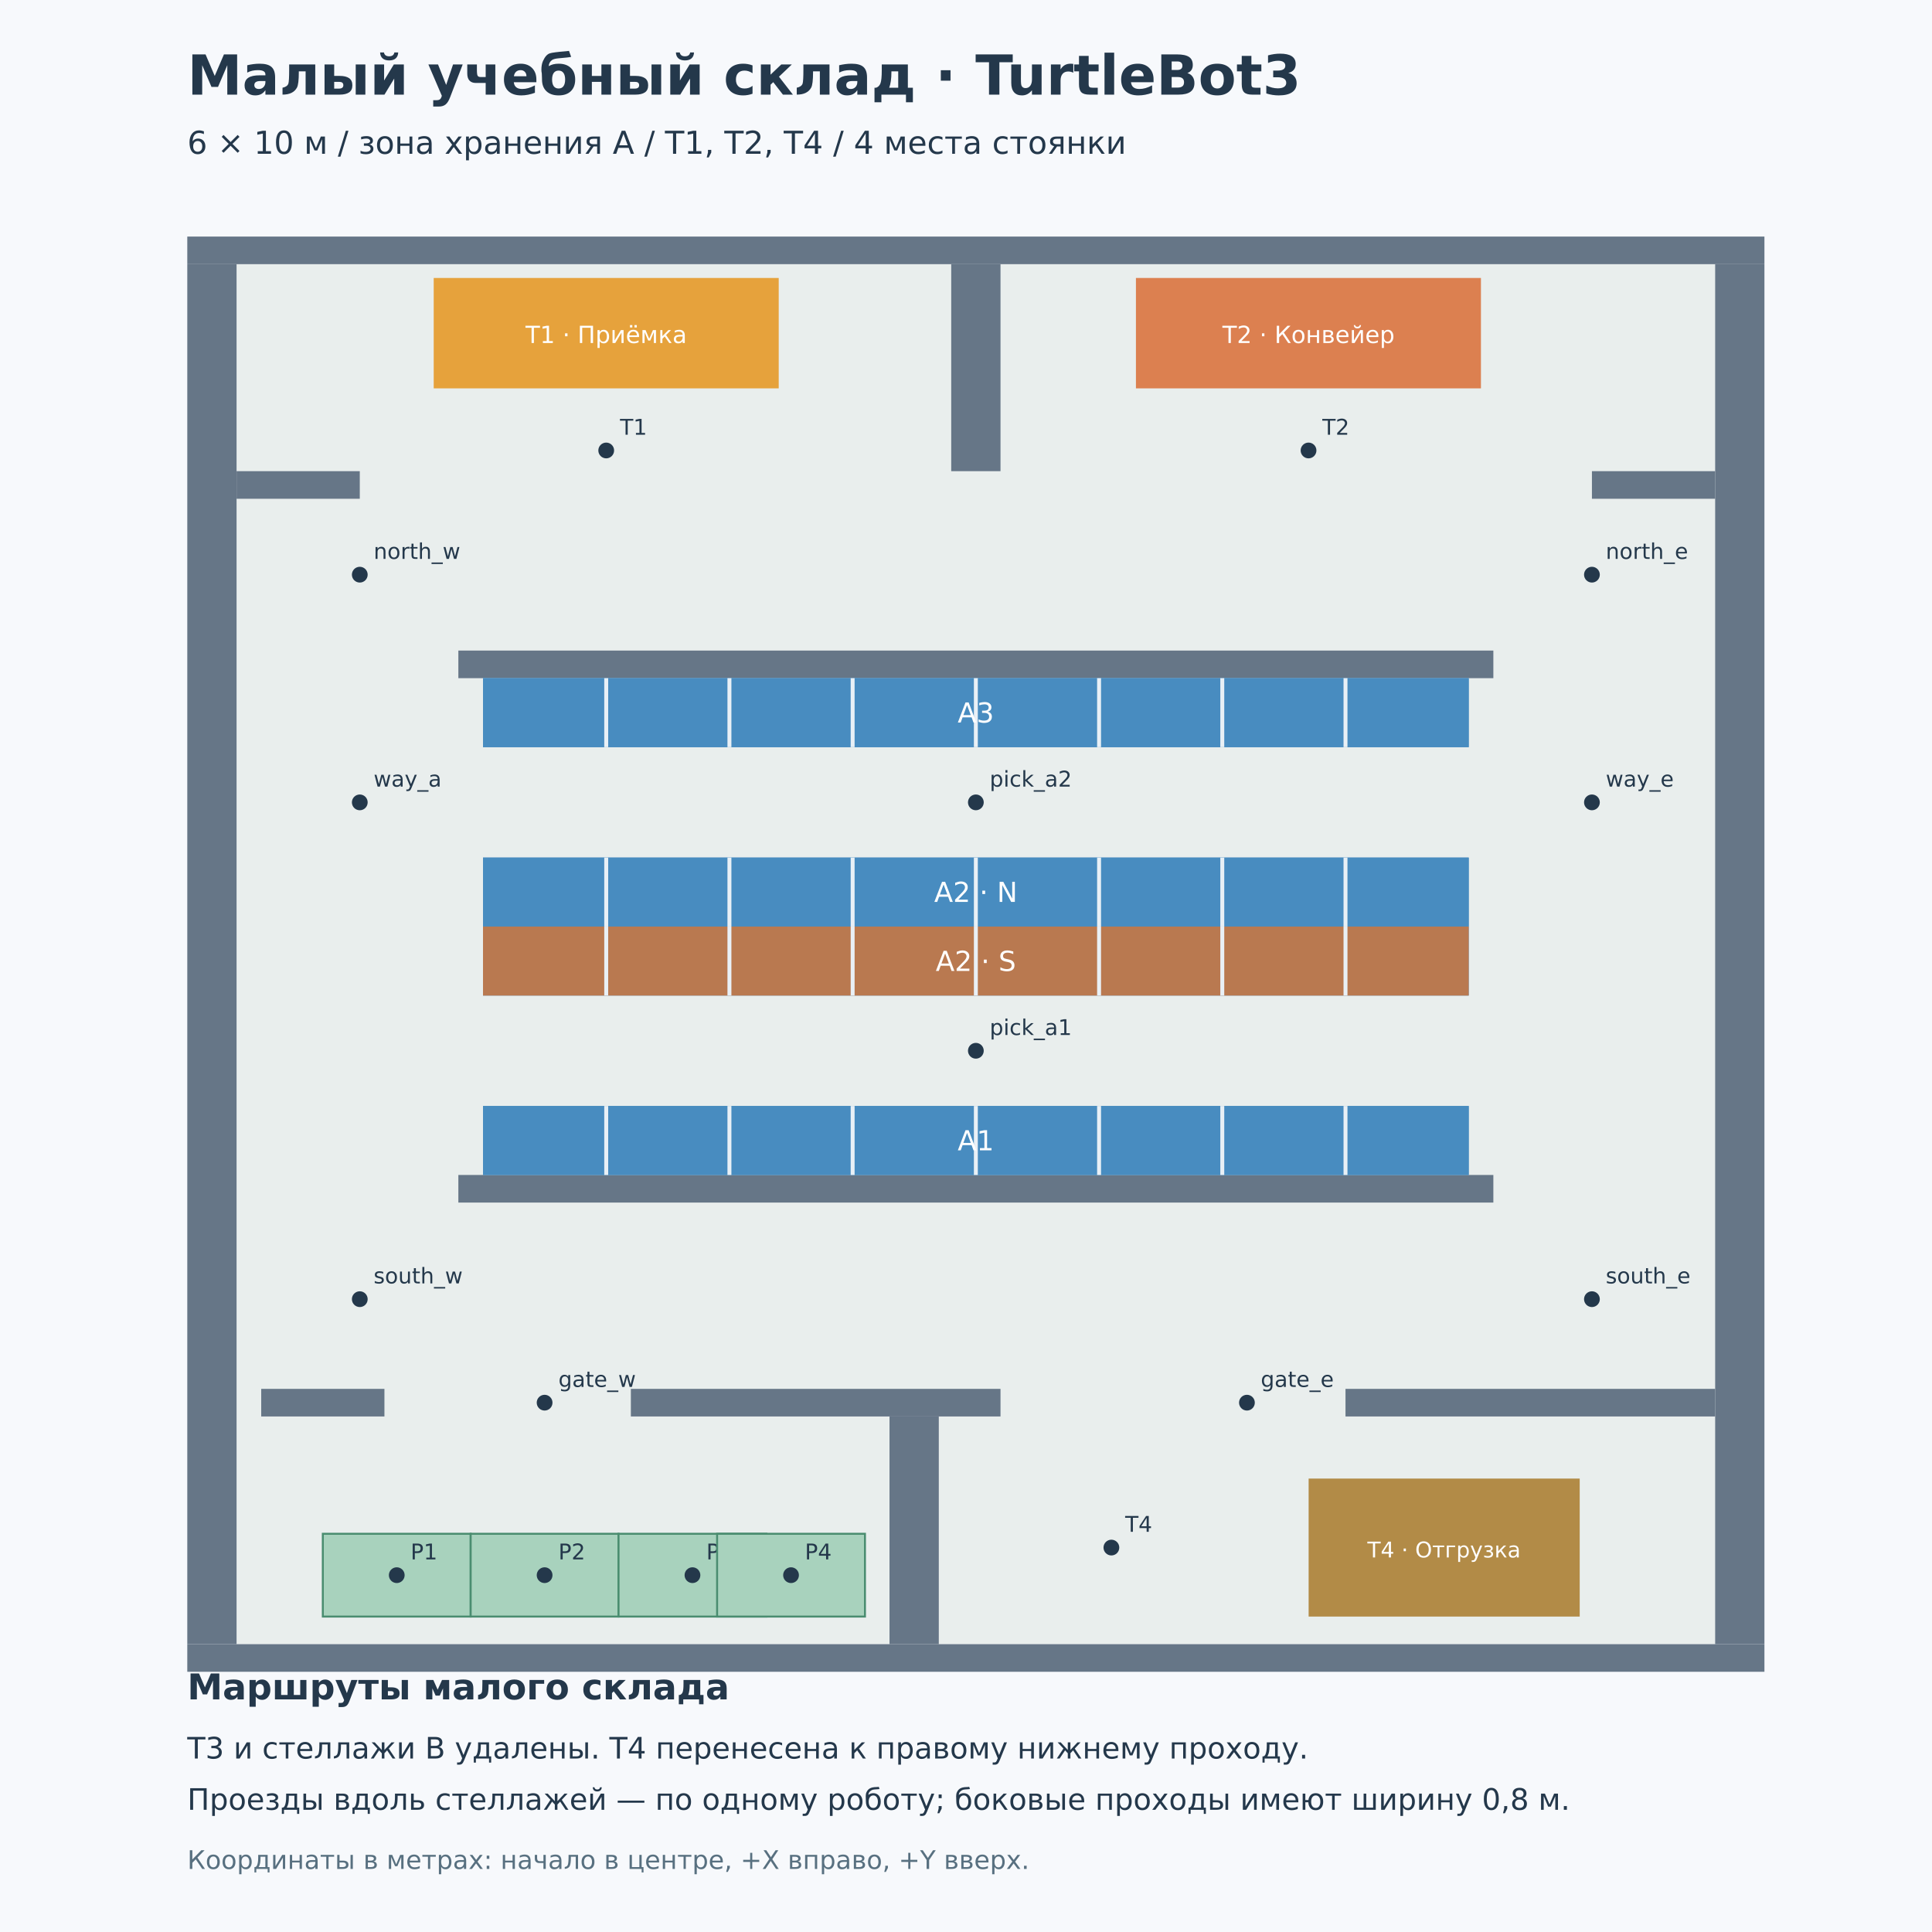
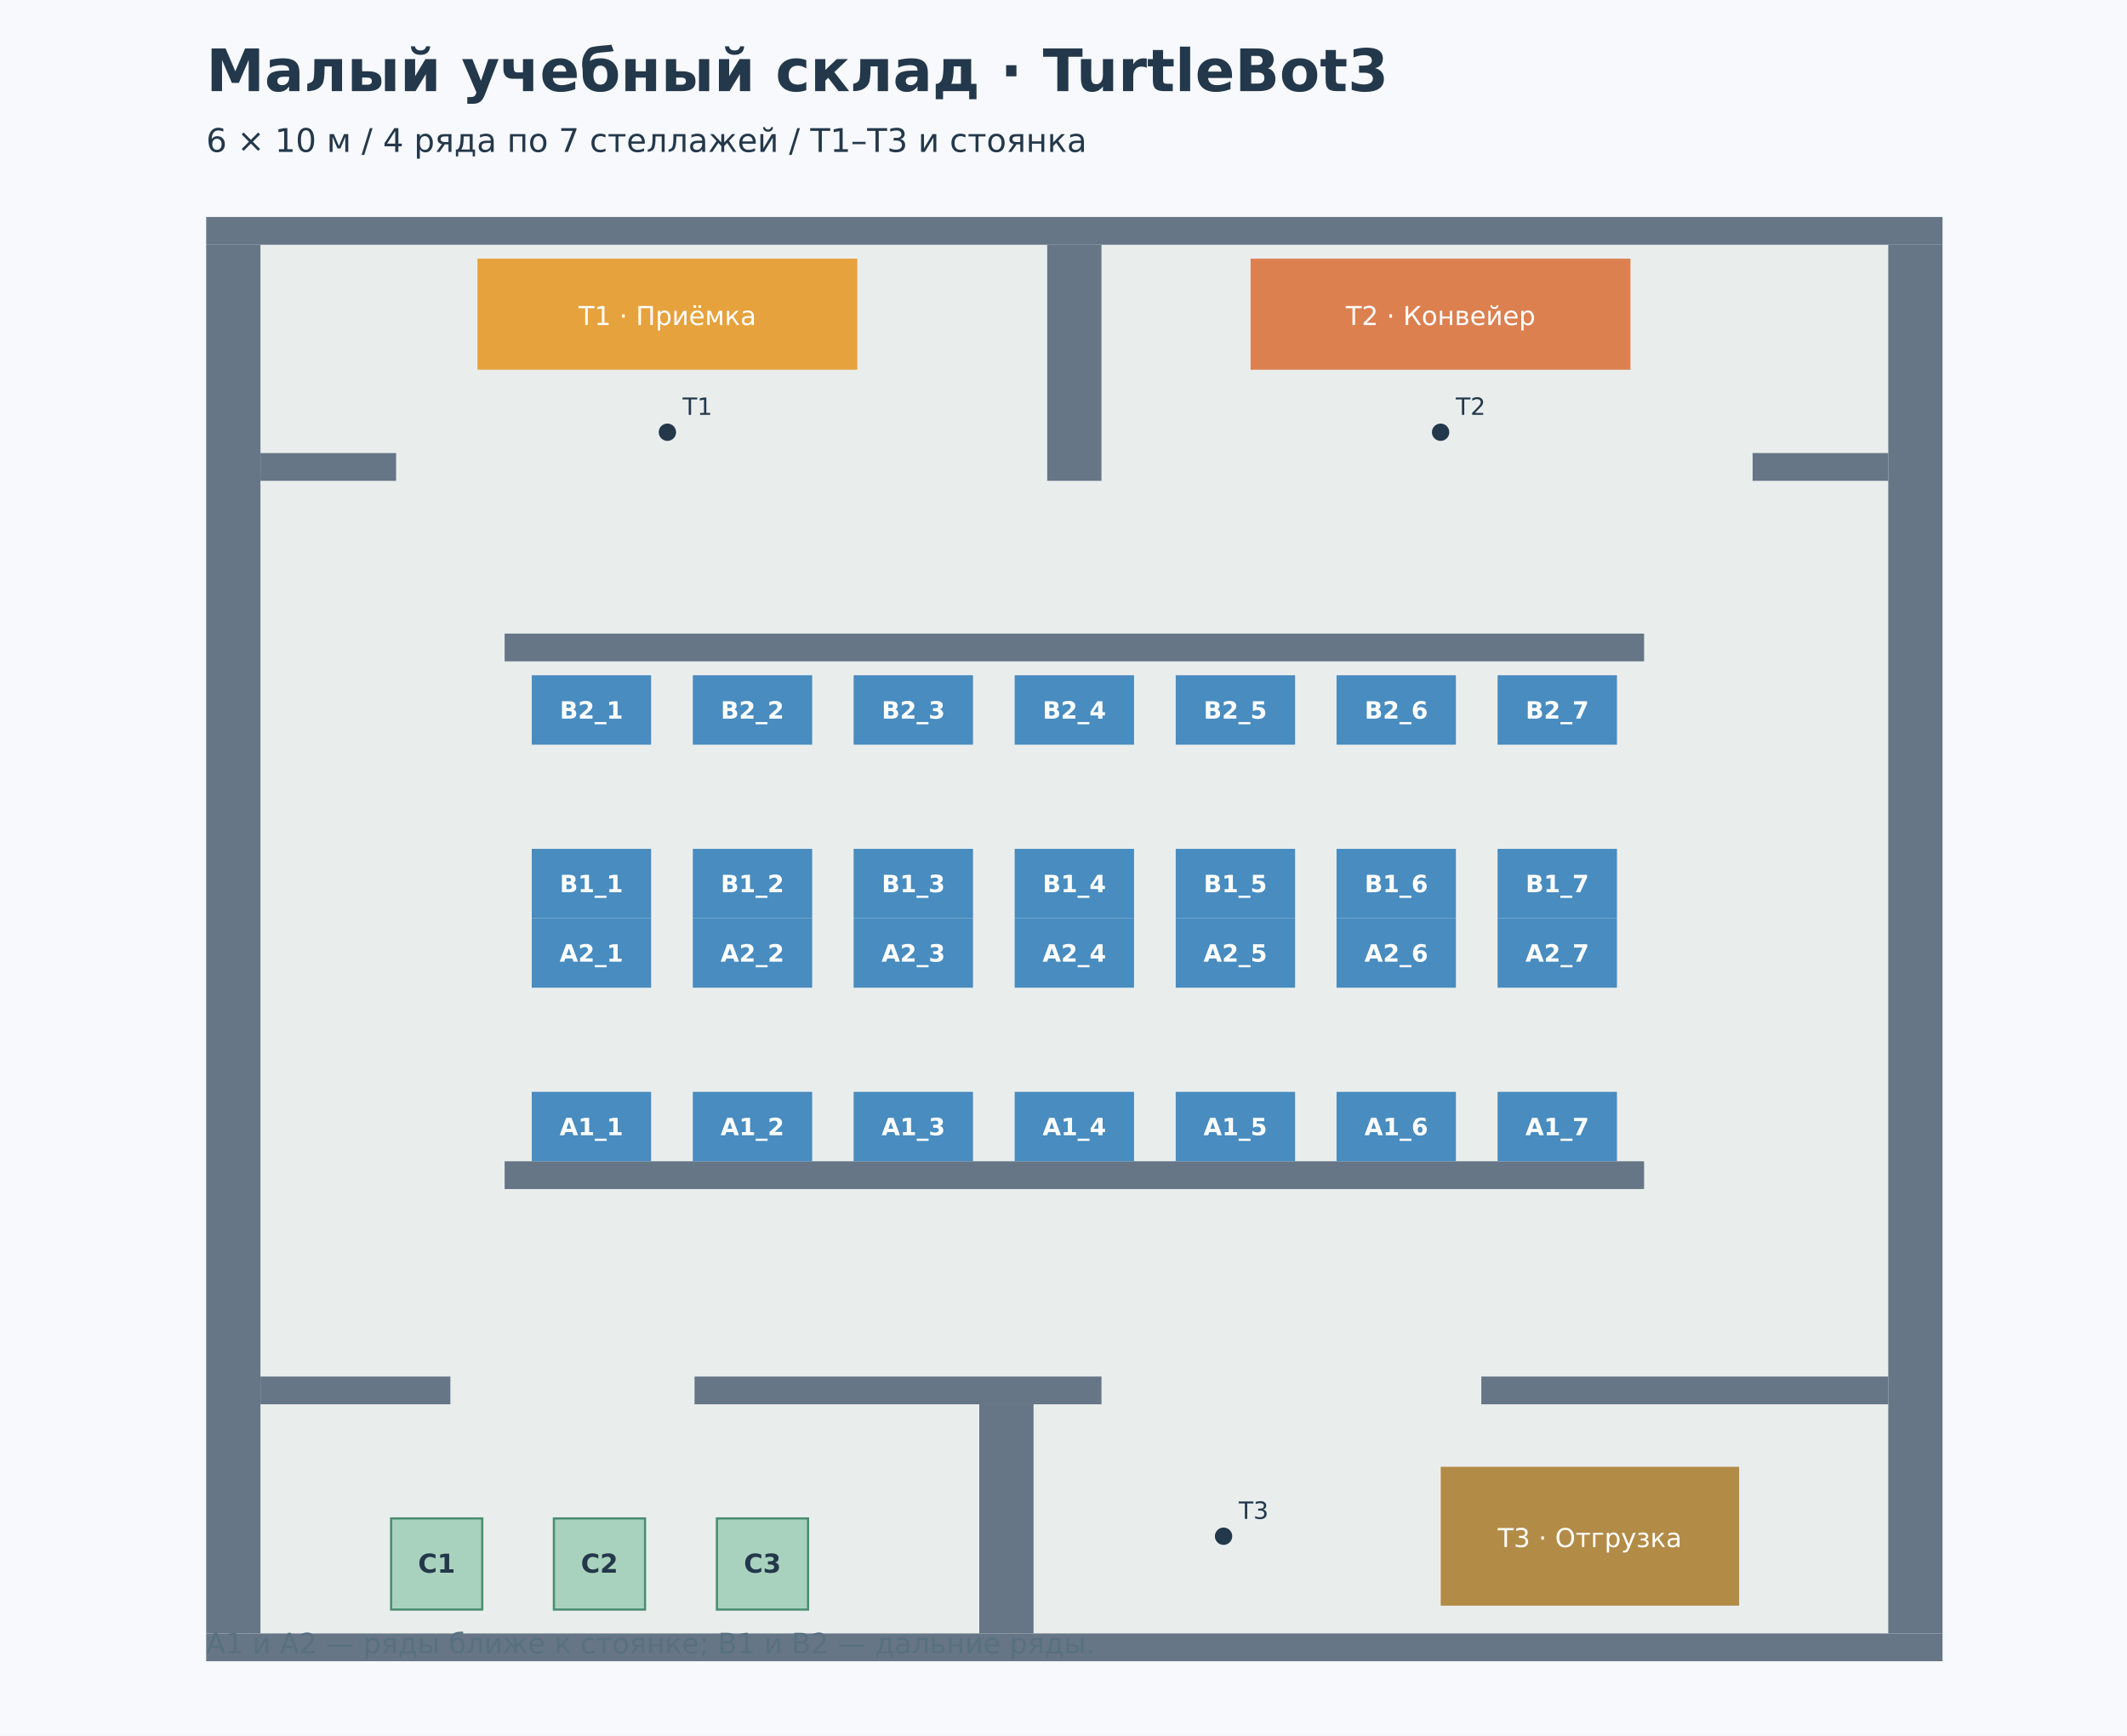
- <svg xmlns="http://www.w3.org/2000/svg" width="980" height="980" viewBox="0 0 980 980">
-   <rect width="980" height="980" fill="#f7f9fc" />
+ <svg xmlns="http://www.w3.org/2000/svg" width="980" height="800" viewBox="0 0 980 800">
+   <rect width="980" height="800" fill="#f7f9fc" />
  <g font-family="DejaVu Sans, sans-serif" fill="#24384b">
-     <text x="95" y="48" font-size="28" font-weight="bold">Малый учебный склад · TurtleBot3</text>
-     <text x="95" y="78" font-size="16">6 × 10 м  /  зона хранения A  /  T1, T2, T4  /  4 места стоянки</text>
-     <rect x="120" y="134.0" width="750" height="700" fill="#e9eeed" />
-     <rect x="95.0" y="120.0" width="800.0" height="14.0" fill="#667687" />
-     <rect x="95.0" y="834.0" width="800.0" height="14.0" fill="#667687" />
-     <rect x="95.0" y="134.0" width="25.0" height="700.0" fill="#667687" />
-     <rect x="870.0" y="134.0" width="25.0" height="700.0" fill="#667687" />
-     <rect x="232.5" y="330.0" width="525.0" height="14.0" fill="#667687" />
-     <rect x="232.5" y="596.0" width="525.0" height="14.0" fill="#667687" />
-     <rect x="482.5" y="134.0" width="25.0" height="105.0" fill="#667687" />
-     <rect x="120.0" y="239.0" width="62.5" height="14.0" fill="#667687" />
-     <rect x="807.5" y="239.0" width="62.5" height="14.0" fill="#667687" />
-     <rect x="132.5" y="704.5" width="62.5" height="14.0" fill="#667687" />
-     <rect x="320.0" y="704.5" width="187.5" height="14.0" fill="#667687" />
-     <rect x="682.5" y="704.5" width="187.5" height="14.0" fill="#667687" />
-     <rect x="451.2" y="718.5" width="25.0" height="115.5" fill="#667687" />
-     <rect x="220.0" y="141.0" width="175.0" height="56.0" fill="#e6a23c" />
-     <rect x="576.2" y="141.0" width="175.0" height="56.0" fill="#dc8050" />
-     <rect x="663.8" y="750.0" width="137.5" height="70.0" fill="#b28b47" />
-     <rect x="245.0" y="561.0" width="500.0" height="35.0" fill="#488cc0" />
-     <rect x="245" y="561.0" width="500.0" height="35" fill="#488cc0" />
-     <path d="M 307.5 561.0 v 35" stroke="#e9f0f6" stroke-width="2" />
-     <path d="M 370.0 561.0 v 35" stroke="#e9f0f6" stroke-width="2" />
-     <path d="M 432.5 561.0 v 35" stroke="#e9f0f6" stroke-width="2" />
-     <path d="M 495.0 561.0 v 35" stroke="#e9f0f6" stroke-width="2" />
-     <path d="M 557.5 561.0 v 35" stroke="#e9f0f6" stroke-width="2" />
-     <path d="M 620.0 561.0 v 35" stroke="#e9f0f6" stroke-width="2" />
-     <path d="M 682.5 561.0 v 35" stroke="#e9f0f6" stroke-width="2" />
-     <text x="495.0" y="583.5" text-anchor="middle" fill="white" font-size="14">A1</text>
-     <rect x="245.0" y="435.0" width="500.0" height="70.0" fill="#488cc0" />
-     <rect x="245" y="435.0" width="500.0" height="35" fill="#488cc0" />
-     <path d="M 307.5 435.0 v 35" stroke="#e9f0f6" stroke-width="2" />
-     <path d="M 370.0 435.0 v 35" stroke="#e9f0f6" stroke-width="2" />
-     <path d="M 432.5 435.0 v 35" stroke="#e9f0f6" stroke-width="2" />
-     <path d="M 495.0 435.0 v 35" stroke="#e9f0f6" stroke-width="2" />
-     <path d="M 557.5 435.0 v 35" stroke="#e9f0f6" stroke-width="2" />
-     <path d="M 620.0 435.0 v 35" stroke="#e9f0f6" stroke-width="2" />
-     <path d="M 682.5 435.0 v 35" stroke="#e9f0f6" stroke-width="2" />
-     <text x="495.0" y="457.5" text-anchor="middle" fill="white" font-size="14">A2 · N</text>
-     <rect x="245" y="470.0" width="500.0" height="35" fill="#b97950" />
-     <path d="M 307.5 470.0 v 35" stroke="#e9f0f6" stroke-width="2" />
-     <path d="M 370.0 470.0 v 35" stroke="#e9f0f6" stroke-width="2" />
-     <path d="M 432.5 470.0 v 35" stroke="#e9f0f6" stroke-width="2" />
-     <path d="M 495.0 470.0 v 35" stroke="#e9f0f6" stroke-width="2" />
-     <path d="M 557.5 470.0 v 35" stroke="#e9f0f6" stroke-width="2" />
-     <path d="M 620.0 470.0 v 35" stroke="#e9f0f6" stroke-width="2" />
-     <path d="M 682.5 470.0 v 35" stroke="#e9f0f6" stroke-width="2" />
-     <text x="495.0" y="492.5" text-anchor="middle" fill="white" font-size="14">A2 · S</text>
-     <rect x="245.0" y="344.0" width="500.0" height="35.0" fill="#488cc0" />
-     <rect x="245" y="344.0" width="500.0" height="35" fill="#488cc0" />
-     <path d="M 307.5 344.0 v 35" stroke="#e9f0f6" stroke-width="2" />
-     <path d="M 370.0 344.0 v 35" stroke="#e9f0f6" stroke-width="2" />
-     <path d="M 432.5 344.0 v 35" stroke="#e9f0f6" stroke-width="2" />
-     <path d="M 495.0 344.0 v 35" stroke="#e9f0f6" stroke-width="2" />
-     <path d="M 557.5 344.0 v 35" stroke="#e9f0f6" stroke-width="2" />
-     <path d="M 620.0 344.0 v 35" stroke="#e9f0f6" stroke-width="2" />
-     <path d="M 682.5 344.0 v 35" stroke="#e9f0f6" stroke-width="2" />
-     <text x="495.0" y="366.5" text-anchor="middle" fill="white" font-size="14">A3</text>
-     <rect x="163.75" y="778.0" width="75" height="42" fill="#a8d2bd" stroke="#4a8d70" />
-     <circle cx="201.25" cy="799.0" r="4" fill="#24384b" />
-     <text x="208.25" y="791.0" font-size="11">P1</text>
-     <rect x="238.75" y="778.0" width="75" height="42" fill="#a8d2bd" stroke="#4a8d70" />
-     <circle cx="276.25" cy="799.0" r="4" fill="#24384b" />
-     <text x="283.25" y="791.0" font-size="11">P2</text>
-     <rect x="313.75" y="778.0" width="75" height="42" fill="#a8d2bd" stroke="#4a8d70" />
-     <circle cx="351.25" cy="799.0" r="4" fill="#24384b" />
-     <text x="358.25" y="791.0" font-size="11">P3</text>
-     <rect x="363.75" y="778.0" width="75" height="42" fill="#a8d2bd" stroke="#4a8d70" />
-     <circle cx="401.25" cy="799.0" r="4" fill="#24384b" />
-     <text x="408.25" y="791.0" font-size="11">P4</text>
-     <circle cx="307.5" cy="228.5" r="4" fill="#24384b" />
-     <text x="314.5" y="220.5" font-size="11">T1</text>
-     <circle cx="663.75" cy="228.5" r="4" fill="#24384b" />
-     <text x="670.75" y="220.5" font-size="11">T2</text>
-     <circle cx="563.75" cy="785.0" r="4" fill="#24384b" />
-     <text x="570.75" y="777.0" font-size="11">T4</text>
-     <circle cx="276.25" cy="711.5" r="4" fill="#24384b" />
-     <text x="283.25" y="703.5" font-size="11">gate_w</text>
-     <circle cx="632.5" cy="711.5" r="4" fill="#24384b" />
-     <text x="639.5" y="703.5" font-size="11">gate_e</text>
-     <circle cx="182.5" cy="659.0" r="4" fill="#24384b" />
-     <text x="189.5" y="651.0" font-size="11">south_w</text>
-     <circle cx="807.5" cy="659.0" r="4" fill="#24384b" />
-     <text x="814.5" y="651.0" font-size="11">south_e</text>
-     <circle cx="182.5" cy="291.5" r="4" fill="#24384b" />
-     <text x="189.5" y="283.5" font-size="11">north_w</text>
-     <circle cx="807.5" cy="291.5" r="4" fill="#24384b" />
-     <text x="814.5" y="283.5" font-size="11">north_e</text>
-     <circle cx="182.5" cy="407.0" r="4" fill="#24384b" />
-     <text x="189.5" y="399.0" font-size="11">way_a</text>
-     <circle cx="807.5" cy="407.0" r="4" fill="#24384b" />
-     <text x="814.5" y="399.0" font-size="11">way_e</text>
-     <circle cx="495.0" cy="533.0" r="4" fill="#24384b" />
-     <text x="502.0" y="525.0" font-size="11">pick_a1</text>
-     <circle cx="495.0" cy="407.0" r="4" fill="#24384b" />
-     <text x="502.0" y="399.0" font-size="11">pick_a2</text>
-     <text x="307.5" y="174.0" fill="white" text-anchor="middle" font-size="12">T1 · Приёмка</text>
-     <text x="663.75" y="174.0" fill="white" text-anchor="middle" font-size="12">T2 · Конвейер</text>
-     <text x="732.5" y="790.0" fill="white" text-anchor="middle" font-size="11">T4 · Отгрузка</text>
-     <text x="95" y="862" font-size="18" font-weight="bold">Маршруты малого склада</text>
-     <text x="95" y="892" font-size="15">T3 и стеллажи B удалены. T4 перенесена к правому нижнему проходу.</text>
-     <text x="95" y="918" font-size="15">Проезды вдоль стеллажей — по одному роботу; боковые проходы имеют ширину 0,8 м.</text>
-     <text x="95" y="948" font-size="13" fill="#587080">Координаты в метрах: начало в центре, +X вправо, +Y вверх.</text>
+     <text x="95" y="42" font-size="27" font-weight="bold">Малый учебный склад · TurtleBot3</text>
+     <text x="95" y="70" font-size="15">6 × 10 м  /  4 ряда по 7 стеллажей  /  T1–T3 и стоянка</text>
+     <rect x="120" y="112.8" width="750" height="640" fill="#e9eeed" />
+     <rect x="95.0" y="100.0" width="800.0" height="12.8" fill="#667687" />
+     <rect x="95.0" y="752.8" width="800.0" height="12.8" fill="#667687" />
+     <rect x="95.0" y="112.8" width="25.0" height="640.0" fill="#667687" />
+     <rect x="870.0" y="112.8" width="25.0" height="640.0" fill="#667687" />
+     <rect x="232.5" y="292.0" width="525.0" height="12.8" fill="#667687" />
+     <rect x="232.5" y="535.2" width="525.0" height="12.8" fill="#667687" />
+     <rect x="482.5" y="112.8" width="25.0" height="108.8" fill="#667687" />
+     <rect x="120.0" y="208.8" width="62.5" height="12.8" fill="#667687" />
+     <rect x="807.5" y="208.8" width="62.5" height="12.8" fill="#667687" />
+     <rect x="120.0" y="634.4" width="87.5" height="12.8" fill="#667687" />
+     <rect x="320.0" y="634.4" width="187.5" height="12.8" fill="#667687" />
+     <rect x="682.5" y="634.4" width="187.5" height="12.8" fill="#667687" />
+     <rect x="451.2" y="647.2" width="25.0" height="105.6" fill="#667687" />
+     <rect x="220.0" y="119.2" width="175.0" height="51.2" fill="#e6a23c" />
+     <rect x="576.2" y="119.2" width="175.0" height="51.2" fill="#dc8050" />
+     <rect x="663.8" y="676.0" width="137.5" height="64.0" fill="#b28b47" />
+     <rect x="245.0" y="503.2" width="55.0" height="32.0" fill="#488cc0" />
+     <text x="272.5" y="523.2" text-anchor="middle" fill="white" font-size="11" font-weight="bold">А1_1</text>
+     <rect x="319.2" y="503.2" width="55.0" height="32.0" fill="#488cc0" />
+     <text x="346.667" y="523.2" text-anchor="middle" fill="white" font-size="11" font-weight="bold">А1_2</text>
+     <rect x="393.3" y="503.2" width="55.0" height="32.0" fill="#488cc0" />
+     <text x="420.833" y="523.2" text-anchor="middle" fill="white" font-size="11" font-weight="bold">А1_3</text>
+     <rect x="467.5" y="503.2" width="55.0" height="32.0" fill="#488cc0" />
+     <text x="495.0" y="523.2" text-anchor="middle" fill="white" font-size="11" font-weight="bold">А1_4</text>
+     <rect x="541.7" y="503.2" width="55.0" height="32.0" fill="#488cc0" />
+     <text x="569.167" y="523.2" text-anchor="middle" fill="white" font-size="11" font-weight="bold">А1_5</text>
+     <rect x="615.8" y="503.2" width="55.0" height="32.0" fill="#488cc0" />
+     <text x="643.333" y="523.2" text-anchor="middle" fill="white" font-size="11" font-weight="bold">А1_6</text>
+     <rect x="690.0" y="503.2" width="55.0" height="32.0" fill="#488cc0" />
+     <text x="717.5" y="523.2" text-anchor="middle" fill="white" font-size="11" font-weight="bold">А1_7</text>
+     <rect x="245.0" y="423.2" width="55.0" height="32.0" fill="#488cc0" />
+     <text x="272.5" y="443.2" text-anchor="middle" fill="white" font-size="11" font-weight="bold">А2_1</text>
+     <rect x="319.2" y="423.2" width="55.0" height="32.0" fill="#488cc0" />
+     <text x="346.667" y="443.2" text-anchor="middle" fill="white" font-size="11" font-weight="bold">А2_2</text>
+     <rect x="393.3" y="423.2" width="55.0" height="32.0" fill="#488cc0" />
+     <text x="420.833" y="443.2" text-anchor="middle" fill="white" font-size="11" font-weight="bold">А2_3</text>
+     <rect x="467.5" y="423.2" width="55.0" height="32.0" fill="#488cc0" />
+     <text x="495.0" y="443.2" text-anchor="middle" fill="white" font-size="11" font-weight="bold">А2_4</text>
+     <rect x="541.7" y="423.2" width="55.0" height="32.0" fill="#488cc0" />
+     <text x="569.167" y="443.2" text-anchor="middle" fill="white" font-size="11" font-weight="bold">А2_5</text>
+     <rect x="615.8" y="423.2" width="55.0" height="32.0" fill="#488cc0" />
+     <text x="643.333" y="443.2" text-anchor="middle" fill="white" font-size="11" font-weight="bold">А2_6</text>
+     <rect x="690.0" y="423.2" width="55.0" height="32.0" fill="#488cc0" />
+     <text x="717.5" y="443.2" text-anchor="middle" fill="white" font-size="11" font-weight="bold">А2_7</text>
+     <rect x="245.0" y="391.2" width="55.0" height="32.0" fill="#488cc0" />
+     <text x="272.5" y="411.2" text-anchor="middle" fill="white" font-size="11" font-weight="bold">В1_1</text>
+     <rect x="319.2" y="391.2" width="55.0" height="32.0" fill="#488cc0" />
+     <text x="346.667" y="411.2" text-anchor="middle" fill="white" font-size="11" font-weight="bold">В1_2</text>
+     <rect x="393.3" y="391.2" width="55.0" height="32.0" fill="#488cc0" />
+     <text x="420.833" y="411.2" text-anchor="middle" fill="white" font-size="11" font-weight="bold">В1_3</text>
+     <rect x="467.5" y="391.2" width="55.0" height="32.0" fill="#488cc0" />
+     <text x="495.0" y="411.2" text-anchor="middle" fill="white" font-size="11" font-weight="bold">В1_4</text>
+     <rect x="541.7" y="391.2" width="55.0" height="32.0" fill="#488cc0" />
+     <text x="569.167" y="411.2" text-anchor="middle" fill="white" font-size="11" font-weight="bold">В1_5</text>
+     <rect x="615.8" y="391.2" width="55.0" height="32.0" fill="#488cc0" />
+     <text x="643.333" y="411.2" text-anchor="middle" fill="white" font-size="11" font-weight="bold">В1_6</text>
+     <rect x="690.0" y="391.2" width="55.0" height="32.0" fill="#488cc0" />
+     <text x="717.5" y="411.2" text-anchor="middle" fill="white" font-size="11" font-weight="bold">В1_7</text>
+     <rect x="245.0" y="311.2" width="55.0" height="32.0" fill="#488cc0" />
+     <text x="272.5" y="331.2" text-anchor="middle" fill="white" font-size="11" font-weight="bold">В2_1</text>
+     <rect x="319.2" y="311.2" width="55.0" height="32.0" fill="#488cc0" />
+     <text x="346.667" y="331.2" text-anchor="middle" fill="white" font-size="11" font-weight="bold">В2_2</text>
+     <rect x="393.3" y="311.2" width="55.0" height="32.0" fill="#488cc0" />
+     <text x="420.833" y="331.2" text-anchor="middle" fill="white" font-size="11" font-weight="bold">В2_3</text>
+     <rect x="467.5" y="311.2" width="55.0" height="32.0" fill="#488cc0" />
+     <text x="495.0" y="331.2" text-anchor="middle" fill="white" font-size="11" font-weight="bold">В2_4</text>
+     <rect x="541.7" y="311.2" width="55.0" height="32.0" fill="#488cc0" />
+     <text x="569.167" y="331.2" text-anchor="middle" fill="white" font-size="11" font-weight="bold">В2_5</text>
+     <rect x="615.8" y="311.2" width="55.0" height="32.0" fill="#488cc0" />
+     <text x="643.333" y="331.2" text-anchor="middle" fill="white" font-size="11" font-weight="bold">В2_6</text>
+     <rect x="690.0" y="311.2" width="55.0" height="32.0" fill="#488cc0" />
+     <text x="717.5" y="331.2" text-anchor="middle" fill="white" font-size="11" font-weight="bold">В2_7</text>
+     <rect x="180.2" y="699.8" width="42" height="42" fill="#a8d2bd" stroke="#4a8d70" />
+     <text x="201.2" y="724.8" text-anchor="middle" font-size="12" font-weight="bold">C1</text>
+     <rect x="255.2" y="699.8" width="42" height="42" fill="#a8d2bd" stroke="#4a8d70" />
+     <text x="276.2" y="724.8" text-anchor="middle" font-size="12" font-weight="bold">C2</text>
+     <rect x="330.3" y="699.8" width="42" height="42" fill="#a8d2bd" stroke="#4a8d70" />
+     <text x="351.3" y="724.8" text-anchor="middle" font-size="12" font-weight="bold">C3</text>
+     <circle cx="307.5" cy="199.2" r="4" fill="#24384b" />
+     <text x="314.5" y="191.2" font-size="11">T1</text>
+     <circle cx="663.75" cy="199.2" r="4" fill="#24384b" />
+     <text x="670.75" y="191.2" font-size="11">T2</text>
+     <circle cx="563.75" cy="708.0" r="4" fill="#24384b" />
+     <text x="570.75" y="700.0" font-size="11">T3</text>
+     <text x="307.5" y="149.8" fill="white" text-anchor="middle" font-size="12">T1 · Приёмка</text>
+     <text x="663.75" y="149.8" fill="white" text-anchor="middle" font-size="12">T2 · Конвейер</text>
+     <text x="732.5" y="713.0" fill="white" text-anchor="middle" font-size="12">T3 · Отгрузка</text>
+     <text x="95" y="762" font-size="13" fill="#587080">А1 и А2 — ряды ближе к стоянке; В1 и В2 — дальние ряды.</text>
  </g>
</svg>
